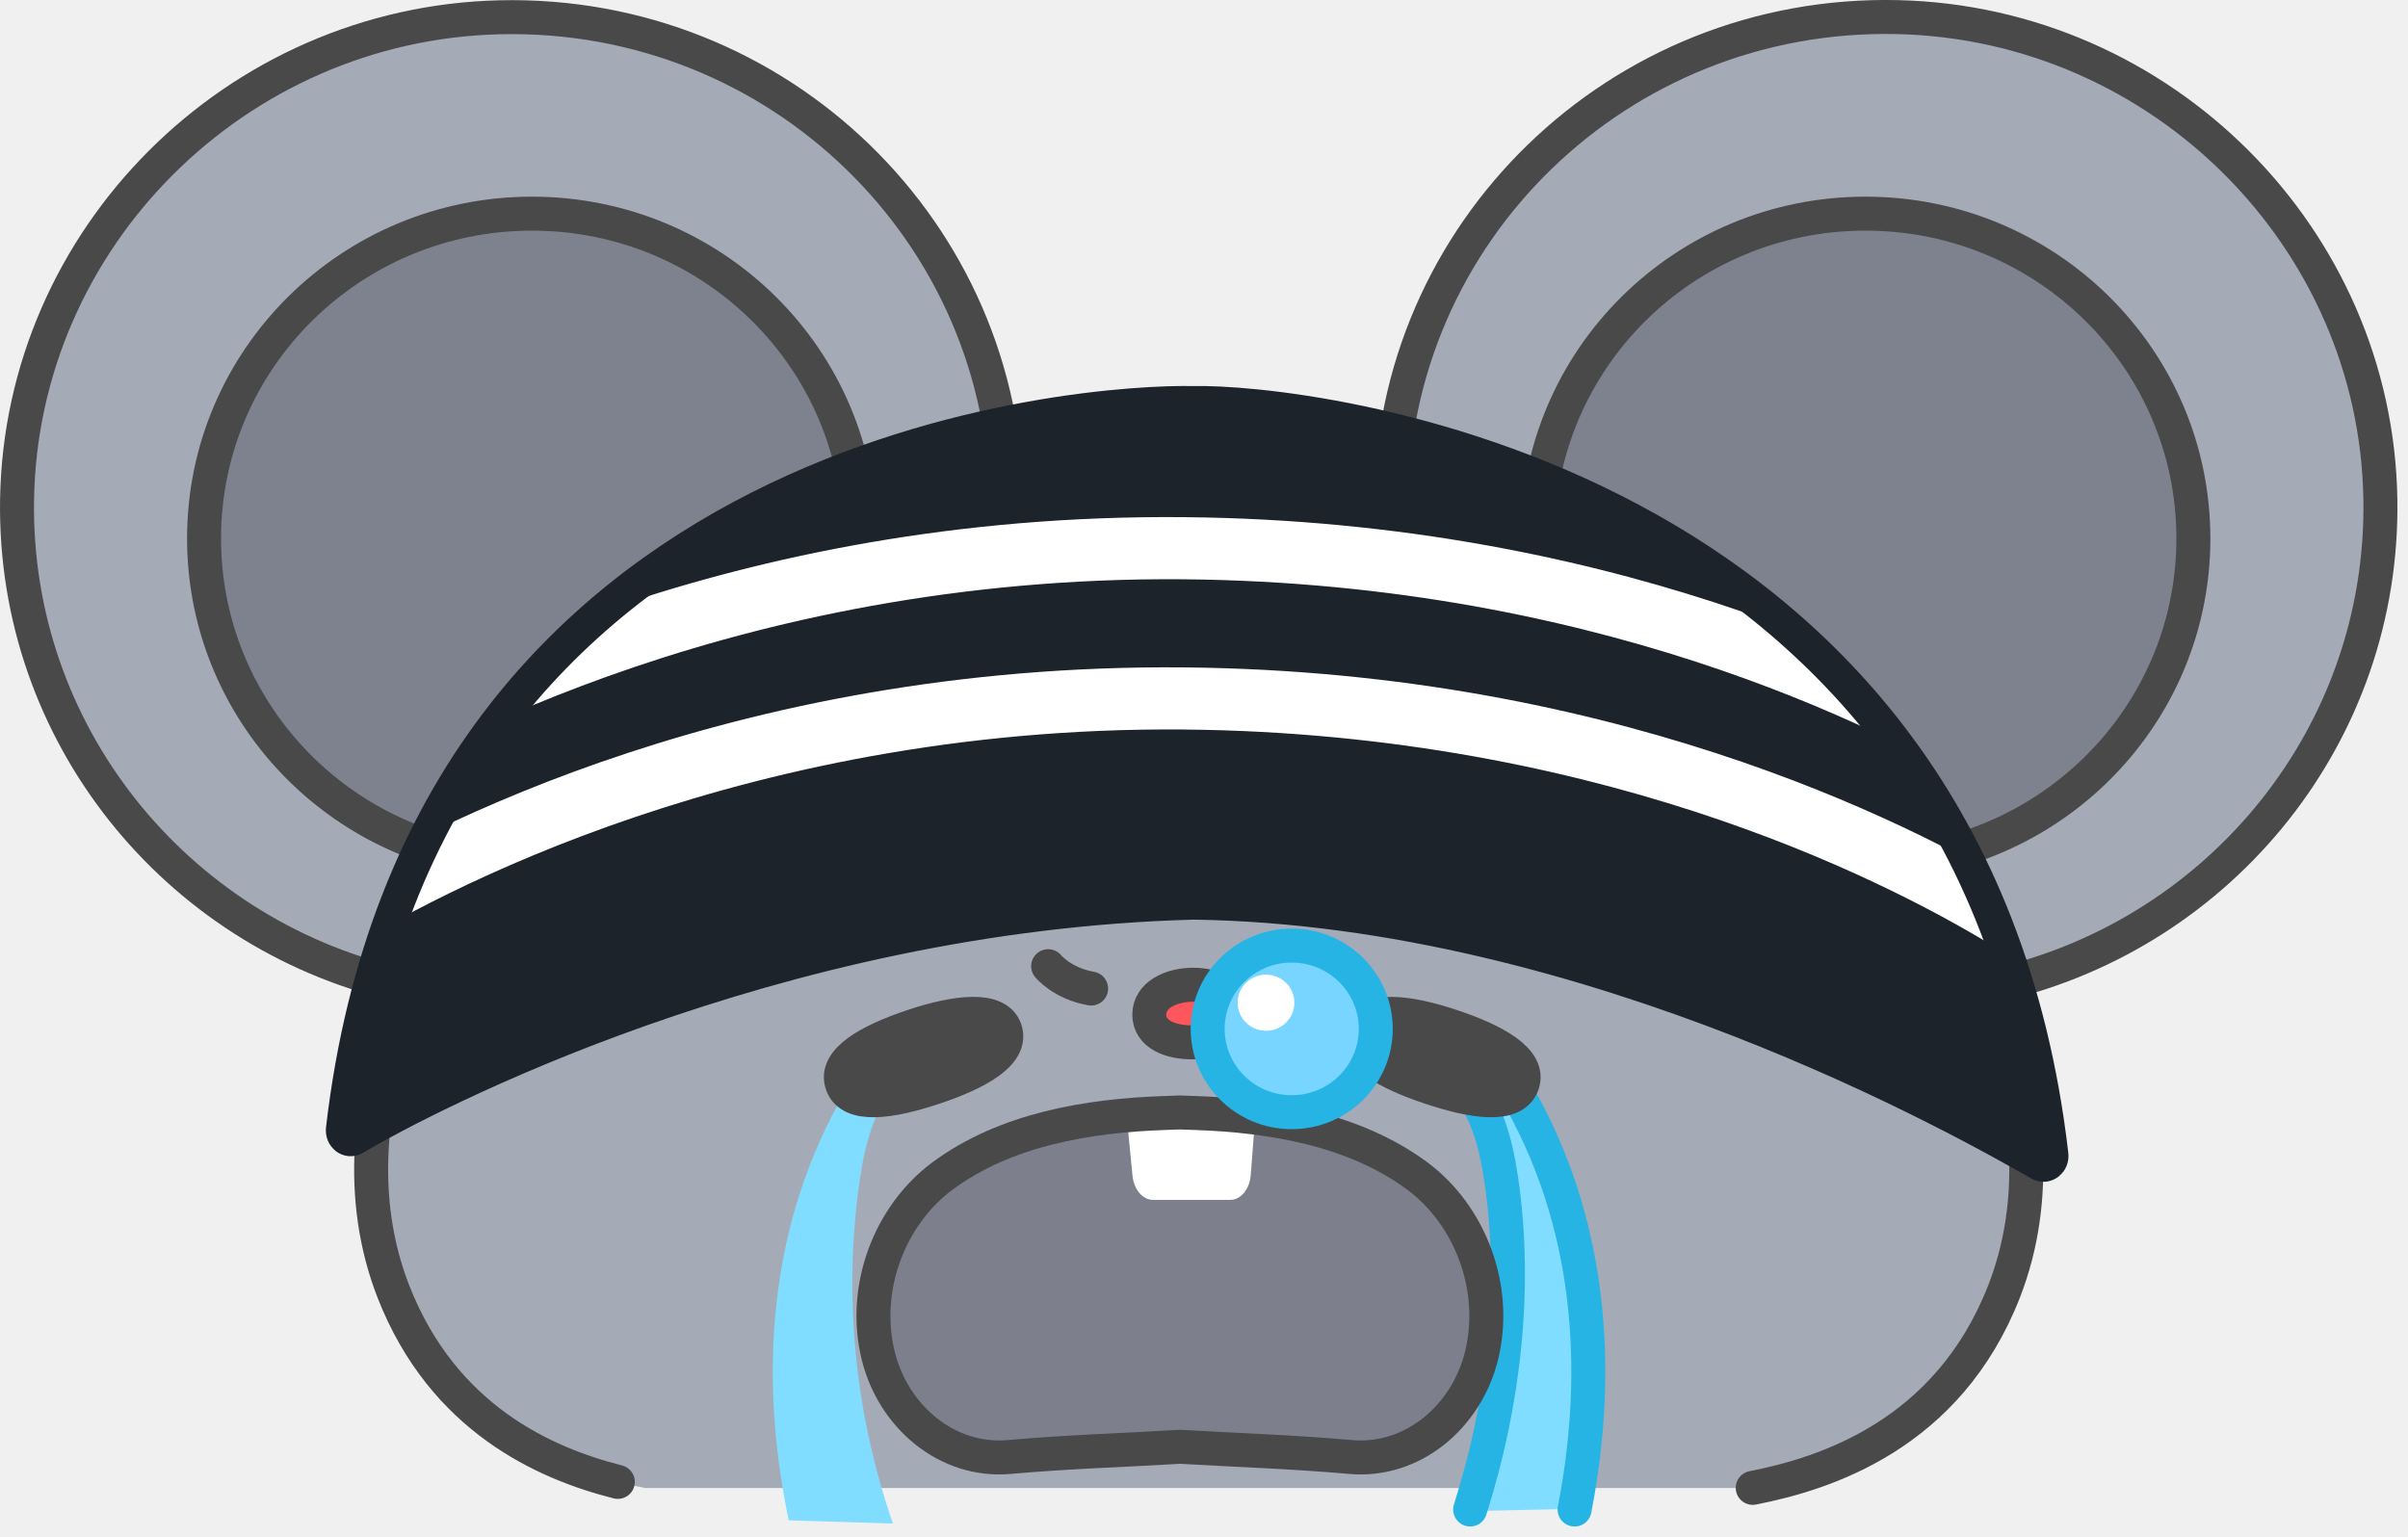
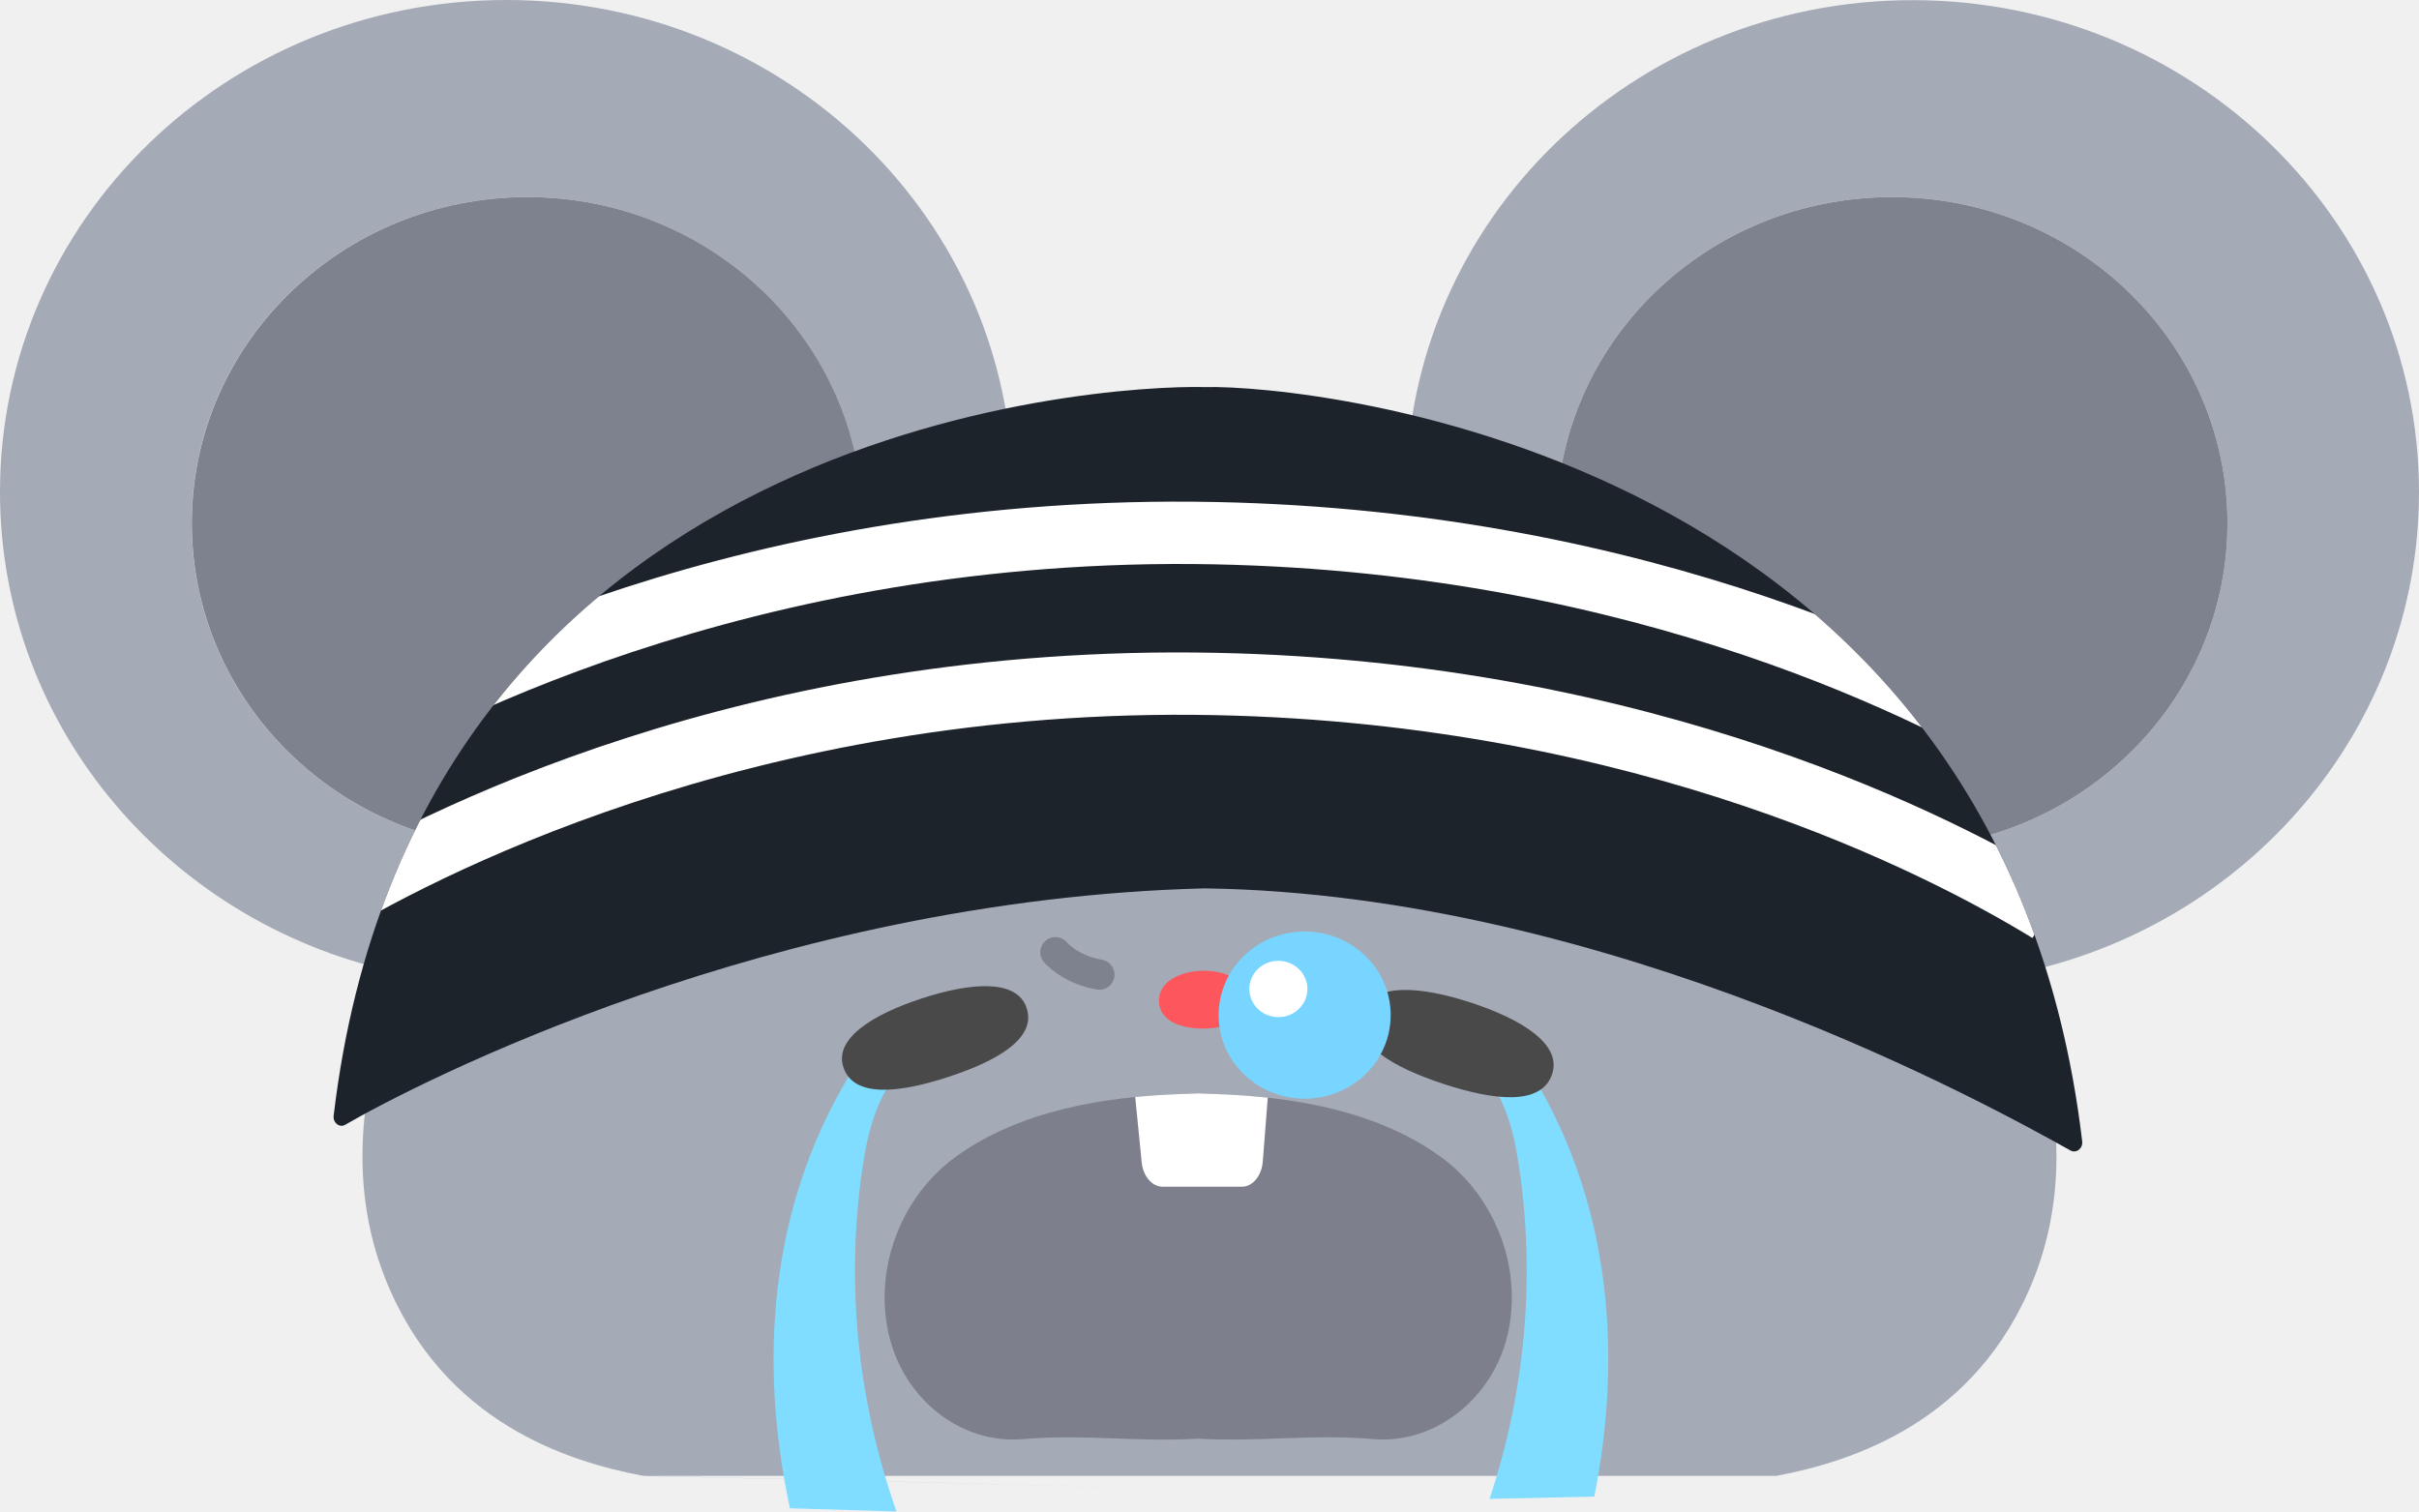
- <svg xmlns="http://www.w3.org/2000/svg" width="163" height="104" viewBox="0 0 163 104" fill="none">
-   <path d="M43.651 100.741C38.751 99.791 30.432 97.17 26.632 87.454C24.032 80.816 25.012 73.485 27.822 66.867C12.603 63.74 1.154 50.365 1.154 34.348C1.154 16.016 16.153 1.156 34.641 1.156C53.13 1.156 68.138 16.016 68.138 34.348C68.138 36.109 67.999 37.84 67.739 39.522L67.209 39.888C71.778 39.255 76.438 39.027 81.157 39.116C85.897 39.215 90.666 39.453 95.366 40.076L94.566 39.532C94.296 37.84 94.166 36.119 94.166 34.358C94.166 16.026 109.155 1.166 127.653 1.166C146.152 1.166 161.15 16.026 161.15 34.358C161.15 50.375 149.701 63.74 134.473 66.867C137.282 73.495 138.252 80.826 135.663 87.454C131.863 97.17 123.554 99.791 118.644 100.741H43.651ZM129.283 58.25C140.112 56.795 148.471 47.595 148.471 36.455C148.471 24.306 138.532 14.453 126.283 14.453C114.034 14.453 104.085 24.306 104.085 36.455C104.085 38.384 104.345 40.264 104.815 42.045C108.465 42.965 114.124 44.864 119.924 49.059C124.294 52.215 127.323 55.638 129.283 58.25ZM57.479 42.055C57.949 40.274 58.199 38.394 58.199 36.465C58.199 24.316 48.26 14.463 36.011 14.463C23.762 14.463 13.823 24.316 13.823 36.465C13.823 47.605 22.172 56.805 33.011 58.26C34.921 55.707 37.781 52.482 41.831 49.465C47.81 45.003 53.71 43.004 57.479 42.055Z" fill="#A5AAB7" />
-   <path d="M148.472 36.456C148.472 47.595 140.113 56.796 129.284 58.25C127.314 55.638 124.294 52.215 119.925 49.059C114.115 44.865 108.466 42.965 104.816 42.045C104.346 40.264 104.086 38.385 104.086 36.456C104.086 24.307 114.025 14.453 126.284 14.453C138.543 14.453 148.472 24.307 148.472 36.456Z" fill="#7D828E" />
-   <path d="M58.21 36.456C58.21 38.385 57.96 40.264 57.49 42.045C53.711 42.995 47.821 44.993 41.842 49.455C37.792 52.473 34.932 55.698 33.022 58.25C22.183 56.796 13.834 47.595 13.834 36.456C13.834 24.307 23.773 14.453 36.022 14.453C48.271 14.453 58.21 24.307 58.21 36.456Z" fill="#7D828E" />
-   <path d="M129.654 58.203C140.313 56.59 148.472 47.468 148.472 36.457C148.472 24.309 138.533 14.465 126.274 14.465C114.015 14.465 104.076 24.309 104.076 36.457C104.076 38.238 104.286 39.969 104.696 41.632" stroke="#494949" stroke-width="2.3" stroke-miterlimit="10" stroke-linecap="round" />
-   <path d="M118.644 100.733C123.544 99.773 131.853 97.151 135.653 87.446C138.112 81.144 137.362 74.219 134.873 67.858C134.663 67.333 134.973 66.749 135.523 66.611C150.381 63.059 161.38 49.684 161.13 33.815C160.85 16.096 146.322 1.573 128.453 1.158C109.585 0.722 94.156 15.74 94.156 34.339C94.156 36.1 94.296 37.832 94.556 39.514" stroke="#494949" stroke-width="2.3" stroke-miterlimit="10" stroke-linecap="round" />
-   <path d="M66.769 39.947C71.478 39.264 76.288 39.026 81.147 39.116C85.627 39.215 91.226 39.422 95.666 39.976" stroke="#494949" stroke-width="2.3" stroke-miterlimit="10" stroke-linecap="round" />
-   <path d="M41.821 100.329C36.882 99.082 29.992 96.035 26.632 87.448C24.173 81.146 24.922 74.221 27.412 67.859C27.622 67.335 27.312 66.751 26.762 66.613C11.904 63.071 0.905 49.695 1.155 33.827C1.435 16.108 15.963 1.585 33.842 1.169C52.71 0.734 68.139 15.752 68.139 34.351C68.139 36.112 67.999 37.843 67.739 39.525" stroke="#494949" stroke-width="2.3" stroke-miterlimit="10" stroke-linecap="round" />
-   <path d="M32.212 58.133C21.763 56.353 13.813 47.32 13.813 36.457C13.813 24.309 23.753 14.465 36.011 14.465C48.27 14.465 58.21 24.309 58.21 36.457C58.21 38.258 57.99 39.999 57.58 41.671" stroke="#494949" stroke-width="2.3" stroke-miterlimit="10" stroke-linecap="round" />
-   <path d="M80.807 27.288C87.857 27.11 133.463 31.66 138.862 78.178C138.922 78.663 138.472 79.009 138.092 78.801C133.263 76.051 107.735 61.488 80.797 61.112C52.2 61.864 28.652 74.29 23.982 77.06C23.602 77.288 23.152 76.932 23.212 76.447C28.622 29.959 73.748 27.119 80.807 27.288Z" fill="#1D232B" />
-   <mask id="mask0_4837_10358" style="mask-type:luminance" maskUnits="userSpaceOnUse" x="23" y="27" width="116" height="52">
-     <path d="M80.807 27.288C87.857 27.11 133.463 31.66 138.862 78.178C138.922 78.663 138.472 79.009 138.092 78.801C133.263 76.051 107.735 61.488 80.797 61.112C52.2 61.864 28.652 74.29 23.982 77.06C23.602 77.288 23.152 76.932 23.212 76.447C28.622 29.959 73.748 27.119 80.807 27.288Z" fill="white" />
+ <svg xmlns="http://www.w3.org/2000/svg" width="160" height="100" viewBox="0 0 160 100" fill="none">
+   <path d="M78.495 98.487L42.507 97.633C37.608 96.702 29.288 94.132 25.488 84.606C22.889 78.097 23.869 70.909 26.678 64.42C11.449 61.364 0 48.249 0 32.544C0 14.57 14.989 0 33.488 0C51.987 0 66.986 14.57 66.986 32.544C66.986 34.271 66.846 35.969 66.586 37.618L66.056 37.977C70.626 37.356 75.285 37.133 80.005 37.22C84.745 37.317 89.514 37.55 94.214 38.161L93.414 37.627C93.144 35.969 93.014 34.281 93.014 32.554C93.014 14.579 108.003 0.01 126.502 0.01C145.001 0.01 160 14.579 160 32.554C160 48.259 148.551 61.364 133.322 64.429C136.132 70.929 137.101 78.117 134.512 84.616C130.712 94.141 122.402 96.712 117.493 97.643H42.507L78.495 98.487ZM128.142 55.98C138.971 54.554 147.331 45.533 147.331 34.611C147.331 22.699 137.391 13.037 125.142 13.037C112.893 13.037 102.944 22.699 102.944 34.611C102.944 36.502 103.204 38.345 103.674 40.091C107.323 40.993 112.983 42.856 118.783 46.969C123.152 50.063 126.182 53.419 128.142 55.98ZM56.337 40.091C56.806 38.345 57.056 36.502 57.056 34.611C57.056 22.699 47.117 13.037 34.868 13.037C22.619 13.037 12.679 22.699 12.679 34.611C12.679 45.533 21.029 54.554 31.868 55.98C33.778 53.478 36.638 50.316 40.688 47.357C46.667 42.982 52.567 41.023 56.337 40.091Z" fill="#A5AAB7" />
+   <path d="M147.331 34.612C147.331 45.535 138.971 54.556 128.142 55.982C126.172 53.421 123.152 50.065 118.782 46.971C112.973 42.858 107.323 40.995 103.673 40.093C103.203 38.347 102.943 36.504 102.943 34.612C102.943 22.701 112.883 13.039 125.142 13.039C137.401 13.039 147.331 22.701 147.331 34.612Z" fill="#7D828E" />
+   <path d="M57.066 34.612C57.066 36.504 56.816 38.347 56.346 40.093C52.566 41.024 46.676 42.984 40.697 47.359C36.647 50.317 33.787 53.48 31.877 55.982C21.038 54.556 12.688 45.535 12.688 34.612C12.688 22.701 22.628 13.039 34.877 13.039C47.126 13.039 57.066 22.701 57.066 34.612Z" fill="#7D828E" />
+   <path d="M65.626 38.035C70.336 37.366 75.145 37.133 80.005 37.221C84.485 37.318 90.084 37.521 94.524 38.065" stroke="#494949" stroke-width="3" stroke-miterlimit="10" stroke-linecap="round" />
+   <path d="M79.665 25.608C86.715 25.433 132.322 29.895 137.722 75.506C137.782 75.981 137.332 76.321 136.952 76.117C132.122 73.421 106.594 59.142 79.655 58.773C51.057 59.51 27.509 71.694 22.839 74.41C22.459 74.633 22.009 74.284 22.069 73.809C27.479 28.227 72.606 25.443 79.665 25.608Z" fill="#1D232B" />
+   <mask id="mask0_4927_14904" style="mask-type:luminance" maskUnits="userSpaceOnUse" x="22" y="25" width="116" height="52">
+     <path d="M79.665 25.608C86.715 25.433 132.322 29.895 137.722 75.506C137.782 75.981 137.332 76.321 136.952 76.117C132.122 73.421 106.594 59.142 79.655 58.773C51.057 59.51 27.509 71.694 22.839 74.41C22.459 74.633 22.009 74.284 22.069 73.809C27.479 28.227 72.606 25.443 79.665 25.608Z" fill="white" />
  </mask>
-   <g mask="url(#mask0_4837_10358)">
-     <path d="M23.183 64.458L20.913 60.886C28.802 55.96 50.511 44.563 81.578 45.206C110.685 45.809 130.624 56.375 137.843 60.886L135.573 64.448C128.654 60.125 109.535 49.994 81.498 49.41C50.73 48.777 29.082 60.758 23.183 64.448V64.458Z" fill="white" />
-     <path d="M23.183 54.286L20.913 50.715C28.802 45.788 50.501 34.391 81.578 35.034C110.685 35.637 130.624 46.203 137.843 50.715L135.573 54.276C128.654 49.953 109.535 39.822 81.498 39.239C50.73 38.605 29.082 50.586 23.183 54.276V54.286Z" fill="white" />
+   <g mask="url(#mask0_4927_14904)">
+     <path d="M22.038 62.066L19.769 58.565C27.658 53.734 49.367 42.559 80.435 43.19C109.543 43.781 129.482 54.141 136.701 58.565L134.431 62.057C127.512 57.818 108.393 47.885 80.355 47.312C49.587 46.691 27.938 58.438 22.038 62.057V62.066Z" fill="white" />
+     <path d="M22.038 52.09L19.769 48.588C27.658 43.757 49.357 32.583 80.435 33.213C109.543 33.805 129.482 44.165 136.701 48.588L134.431 52.08C127.512 47.841 108.393 37.908 80.355 37.336C49.587 36.715 27.938 48.462 22.038 52.08V52.09Z" fill="white" />
  </g>
-   <path d="M80.807 27.288C87.857 27.11 133.463 31.66 138.862 78.178C138.922 78.663 138.472 79.009 138.092 78.801C133.263 76.051 107.735 61.488 80.797 61.112C52.2 61.864 28.652 74.29 23.982 77.06C23.602 77.288 23.152 76.932 23.212 76.447C28.622 29.959 73.748 27.119 80.807 27.288Z" stroke="#1D232B" stroke-width="2.3" stroke-miterlimit="10" />
-   <path d="M98.766 72.863C98.906 72.141 100.136 71.864 100.945 72.191C101.755 72.517 102.215 73.21 102.605 73.872C107.715 82.588 108.455 92.6 106.605 102.147L99.676 102.305C102.045 95.014 102.715 87.367 101.625 79.887C101.245 77.256 100.556 74.496 98.346 72.537" fill="#80DDFF" />
-   <path d="M106.585 102.199C108.445 92.632 107.705 82.6 102.596 73.865C102.206 73.202 101.746 72.509 100.936 72.183C100.126 71.856 98.906 72.133 98.756 72.855" stroke="#26B4E4" stroke-width="2.3" stroke-miterlimit="10" stroke-linecap="round" />
-   <path d="M98.346 72.527C100.556 74.486 101.235 77.256 101.625 79.878C102.685 87.159 101.825 94.945 99.516 102.197" stroke="#26B4E4" stroke-width="2.3" stroke-miterlimit="10" stroke-linecap="round" />
-   <path d="M61.48 72.529C59.27 74.488 58.59 77.258 58.2 79.879C57.07 87.656 57.84 95.6 60.44 103.148L53.39 102.931C51.341 93.146 51.99 82.818 57.24 73.865C57.63 73.202 58.09 72.509 58.9 72.183C59.71 71.856 60.93 72.133 61.08 72.855" fill="#80DDFF" />
-   <path d="M83.686 68.69C83.686 70.035 82.177 70.58 80.687 70.57C79.237 70.57 77.797 70.035 77.797 68.69C77.797 66.029 83.686 65.96 83.686 68.69Z" fill="#FD565C" />
-   <path d="M83.686 68.69C83.686 70.035 82.177 70.58 80.687 70.57C79.237 70.57 77.797 70.035 77.797 68.69C77.797 66.029 83.686 65.96 83.686 68.69Z" stroke="#494949" stroke-width="2.3" stroke-miterlimit="10" stroke-linecap="round" />
-   <path d="M70.949 65.414C70.949 65.414 71.899 66.582 73.859 66.928" stroke="#494949" stroke-width="2.3" stroke-miterlimit="10" stroke-linecap="round" />
-   <path d="M98.245 69.468C95.316 68.489 92.546 68.162 92.016 69.706C91.466 71.328 93.886 72.654 96.826 73.633C99.755 74.613 102.495 75.018 103.055 73.396C103.615 71.773 101.185 70.448 98.245 69.468Z" fill="#494949" stroke="#494949" stroke-width="2.3" stroke-miterlimit="10" stroke-linecap="round" />
-   <path d="M61.808 69.468C64.738 68.489 67.508 68.162 68.038 69.706C68.588 71.328 66.168 72.654 63.228 73.633C60.298 74.613 57.559 75.018 56.999 73.396C56.439 71.773 58.869 70.448 61.808 69.468Z" fill="#494949" stroke="#494949" stroke-width="2.3" stroke-miterlimit="10" stroke-linecap="round" />
-   <path d="M80.397 74.941C80.028 74.951 79.668 74.971 79.298 74.981C74.228 75.159 68.618 76.069 64.339 79.235C60.769 81.876 58.859 86.784 59.969 91.374C60.979 95.549 64.659 98.636 68.829 98.269C72.908 97.913 76.298 98.487 80.397 98.24C84.497 98.477 87.887 97.913 91.966 98.269C96.046 98.626 99.806 95.559 100.826 91.374C101.936 86.793 100.026 81.876 96.456 79.235C92.177 76.069 86.567 75.159 81.497 74.981C81.127 74.971 80.767 74.951 80.397 74.941Z" fill="#7D808C" />
-   <mask id="mask1_4837_10358" style="mask-type:luminance" maskUnits="userSpaceOnUse" x="59" y="74" width="43" height="25">
-     <path d="M80.397 74.941C80.028 74.951 79.668 74.971 79.298 74.981C74.228 75.159 68.618 76.069 64.339 79.235C60.769 81.876 58.859 86.784 59.969 91.374C60.979 95.549 64.659 98.636 68.829 98.269C72.908 97.913 76.298 98.487 80.397 98.24C84.497 98.477 87.887 97.913 91.966 98.269C96.046 98.626 99.806 95.559 100.826 91.374C101.936 86.793 100.026 81.876 96.456 79.235C92.177 76.069 86.567 75.159 81.497 74.981C81.127 74.971 80.767 74.951 80.397 74.941Z" fill="white" />
+   <path d="M97.614 70.297C97.754 69.588 98.984 69.317 99.794 69.637C100.604 69.957 101.064 70.636 101.454 71.286C106.564 79.832 107.304 89.649 105.454 99.01L98.524 99.165C100.894 92.016 101.564 84.517 100.474 77.184C100.094 74.604 99.404 71.897 97.194 69.977" fill="#80DDFF" />
+   <path d="M60.337 69.977C58.127 71.897 57.447 74.613 57.057 77.184C55.927 84.808 56.697 92.598 59.297 99.999L52.247 99.786C50.197 90.192 50.847 80.065 56.097 71.286C56.487 70.636 56.947 69.957 57.757 69.637C58.567 69.317 59.787 69.588 59.937 70.297" fill="#80DDFF" />
+   <path d="M82.545 66.205C82.545 67.525 81.035 68.058 79.545 68.048C78.095 68.048 76.655 67.525 76.655 66.205C76.655 63.596 82.545 63.528 82.545 66.205Z" fill="#FD565C" />
+   <path d="M69.806 62.996C69.806 62.996 70.756 64.141 72.716 64.48" stroke="#7D828E" stroke-width="2" stroke-miterlimit="10" stroke-linecap="round" />
+   <path d="M97.324 66.342C93.994 65.246 90.824 64.975 90.134 66.963C89.404 69.058 92.134 70.61 95.464 71.707C98.794 72.803 101.934 73.171 102.654 71.086C103.344 69.097 100.654 67.438 97.324 66.342Z" fill="#494949" />
+   <path d="M60.946 66.062C64.165 65.005 67.236 64.743 67.895 66.663C68.596 68.681 65.966 70.184 62.745 71.242C59.526 72.299 56.495 72.658 55.795 70.64C55.126 68.72 57.725 67.119 60.946 66.062Z" fill="#494949" />
+   <path d="M79.254 72.336C78.885 72.346 78.525 72.365 78.154 72.375C73.085 72.549 67.475 73.442 63.195 76.546C59.626 79.136 57.716 83.947 58.826 88.448C59.836 92.542 63.515 95.568 67.685 95.209C71.765 94.86 75.155 95.423 79.254 95.18C83.354 95.413 86.744 94.86 90.824 95.209C94.903 95.558 98.663 92.551 99.683 88.448C100.793 83.957 98.883 79.136 95.313 76.546C91.034 73.442 85.424 72.549 80.354 72.375C79.984 72.365 79.624 72.346 79.254 72.336Z" fill="#7D808C" />
+   <mask id="mask1_4927_14904" style="mask-type:luminance" maskUnits="userSpaceOnUse" x="58" y="72" width="42" height="24">
+     <path d="M79.254 72.336C78.885 72.346 78.525 72.365 78.154 72.375C73.085 72.549 67.475 73.442 63.195 76.546C59.626 79.136 57.716 83.947 58.826 88.448C59.836 92.542 63.515 95.568 67.685 95.209C71.765 94.86 75.155 95.423 79.254 95.18C83.354 95.413 86.744 94.86 90.824 95.209C94.903 95.558 98.663 92.551 99.683 88.448C100.793 83.957 98.883 79.136 95.313 76.546C91.034 73.442 85.424 72.549 80.354 72.375C79.984 72.365 79.624 72.346 79.254 72.336Z" fill="white" />
  </mask>
-   <g mask="url(#mask1_4837_10358)">
-     <path d="M76.098 73.835L76.658 79.583C76.748 80.533 77.348 81.235 78.047 81.235H83.277C83.997 81.235 84.597 80.503 84.667 79.523L85.187 72.727C85.277 71.51 84.517 70.491 83.627 70.639L77.318 71.688C76.548 71.817 75.998 72.776 76.098 73.825V73.835Z" fill="white" />
+   <g mask="url(#mask1_4927_14904)">
+     <path d="M74.955 71.257L75.515 76.893C75.605 77.824 76.205 78.513 76.905 78.513H82.135C82.855 78.513 83.455 77.795 83.525 76.834L84.045 70.17C84.135 68.977 83.375 67.978 82.485 68.124L76.175 69.152C75.405 69.278 74.855 70.219 74.955 71.247V71.257Z" fill="white" />
  </g>
-   <path d="M79.868 75.316C79.498 75.326 79.138 75.346 78.768 75.356C73.699 75.534 68.089 76.444 63.81 79.61C60.24 82.251 58.33 87.159 59.44 91.749C60.45 95.924 64.13 99.011 68.299 98.644C72.469 98.278 75.769 98.199 79.868 97.952C83.968 98.189 87.358 98.288 91.437 98.644C95.607 99.011 99.276 95.934 100.296 91.749C101.406 87.168 99.496 82.251 95.927 79.61C91.647 76.444 86.038 75.534 80.968 75.356C80.598 75.346 80.238 75.326 79.868 75.316Z" stroke="#494949" stroke-width="2.3" stroke-miterlimit="10" stroke-linecap="round" />
-   <path d="M87.438 75.298C90.58 75.298 93.127 72.773 93.127 69.659C93.127 66.544 90.58 64.019 87.438 64.019C84.295 64.019 81.748 66.544 81.748 69.659C81.748 72.773 84.295 75.298 87.438 75.298Z" fill="#78D5FF" />
-   <path d="M85.697 69.787C86.757 69.787 87.617 68.937 87.617 67.888C87.617 66.839 86.757 65.988 85.697 65.988C84.637 65.988 83.777 66.839 83.777 67.888C83.777 68.937 84.637 69.787 85.697 69.787Z" fill="white" />
-   <path d="M87.438 75.298C90.58 75.298 93.127 72.773 93.127 69.659C93.127 66.544 90.58 64.019 87.438 64.019C84.295 64.019 81.748 66.544 81.748 69.659C81.748 72.773 84.295 75.298 87.438 75.298Z" stroke="#26B4E4" stroke-width="2.3" stroke-miterlimit="10" />
+   <path d="M86.294 72.687C89.437 72.687 91.984 70.212 91.984 67.158C91.984 64.104 89.437 61.629 86.294 61.629C83.152 61.629 80.605 64.104 80.605 67.158C80.605 70.212 83.152 72.687 86.294 72.687Z" fill="#78D5FF" />
+   <path d="M84.555 67.291C85.615 67.291 86.475 66.457 86.475 65.429C86.475 64.4 85.615 63.566 84.555 63.566C83.494 63.566 82.635 64.4 82.635 65.429C82.635 66.457 83.494 67.291 84.555 67.291Z" fill="white" />
</svg>
